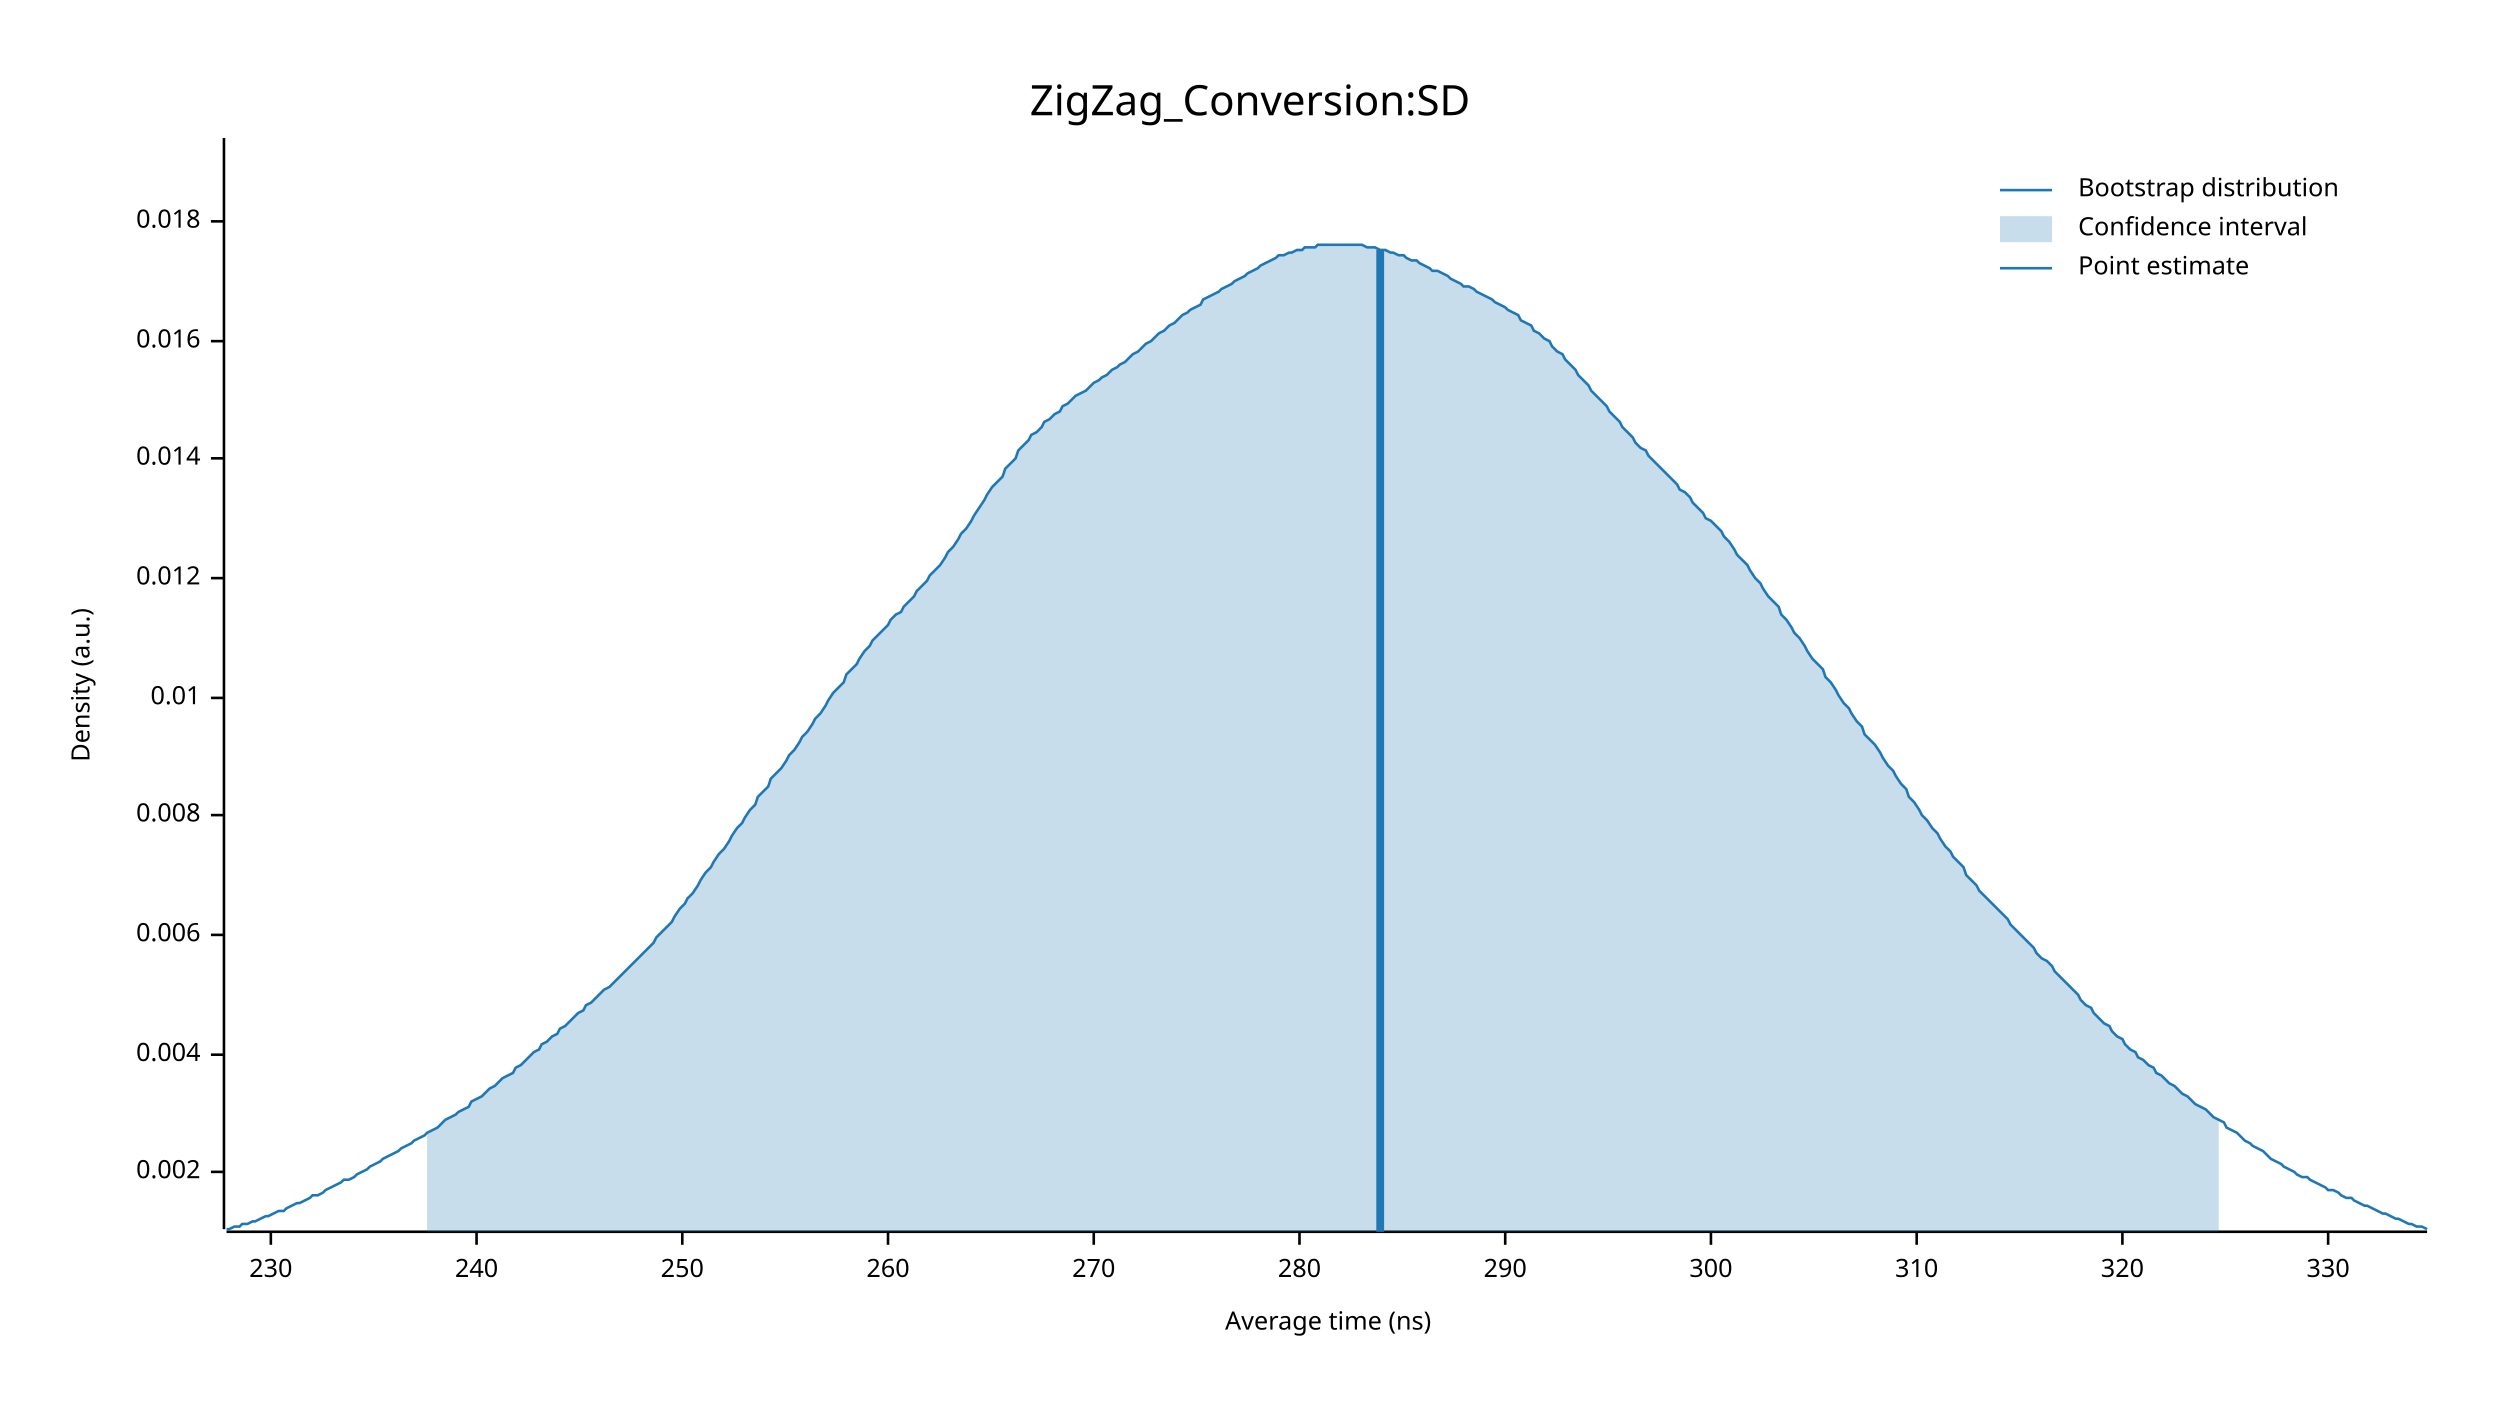
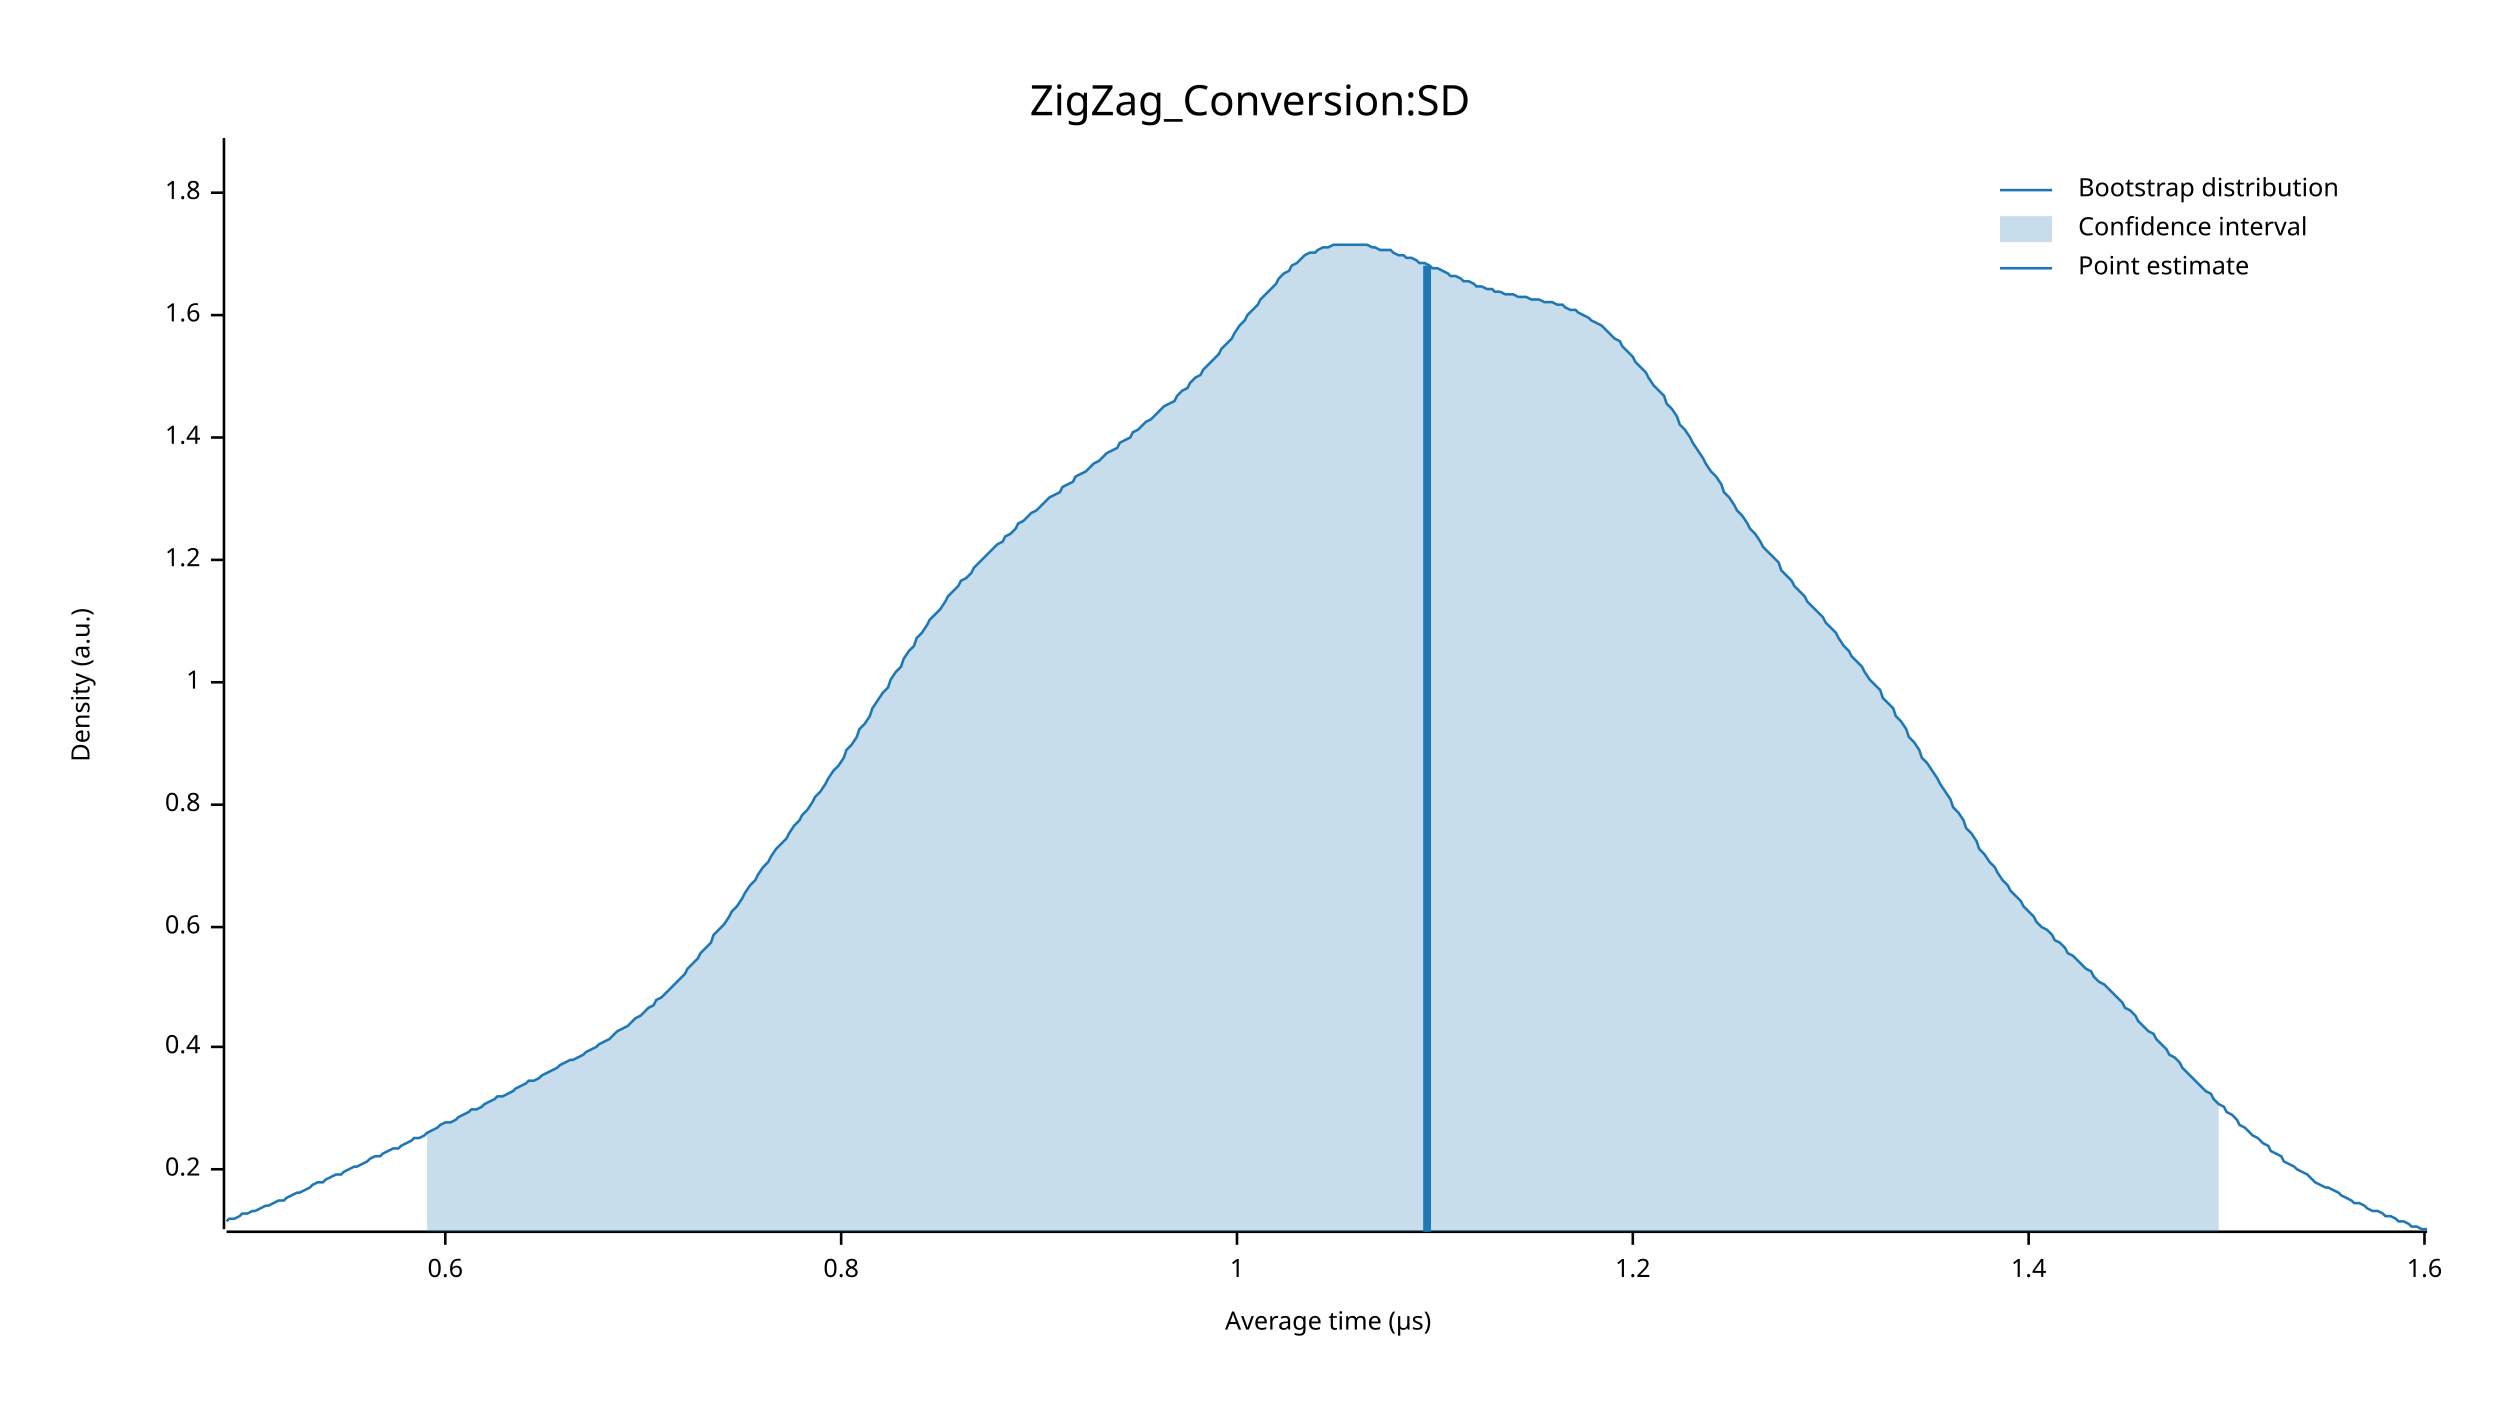
<svg xmlns="http://www.w3.org/2000/svg" width="960" height="540" viewBox="0 0 960 540">
  <text x="480" y="32" dy="0.76em" text-anchor="middle" font-family="sans-serif" font-size="16.129" opacity="1" fill="#000000">
ZigZag_Conversion:SD
</text>
  <text x="27" y="263" dy="0.76em" text-anchor="middle" font-family="sans-serif" font-size="9.677" opacity="1" fill="#000000" transform="rotate(270, 27, 263)">
Density (a.u.)
</text>
  <text x="510" y="513" dy="-0.5ex" text-anchor="middle" font-family="sans-serif" font-size="9.677" opacity="1" fill="#000000">
- Average time (ns)
+ Average time (µs)
</text>
  <polyline fill="none" opacity="1" stroke="#000000" stroke-width="1" points="86,53 86,472 " />
-   <text x="77" y="450" dy="0.5ex" text-anchor="end" font-family="sans-serif" font-size="9.677" opacity="1" fill="#000000">
- 0.002
+   <text x="77" y="449" dy="0.5ex" text-anchor="end" font-family="sans-serif" font-size="9.677" opacity="1" fill="#000000">
+ 0.2
</text>
-   <polyline fill="none" opacity="1" stroke="#000000" stroke-width="1" points="81,450 86,450 " />
-   <text x="77" y="405" dy="0.5ex" text-anchor="end" font-family="sans-serif" font-size="9.677" opacity="1" fill="#000000">
- 0.004
+   <polyline fill="none" opacity="1" stroke="#000000" stroke-width="1" points="81,449 86,449 " />
+   <text x="77" y="402" dy="0.5ex" text-anchor="end" font-family="sans-serif" font-size="9.677" opacity="1" fill="#000000">
+ 0.4
</text>
-   <polyline fill="none" opacity="1" stroke="#000000" stroke-width="1" points="81,405 86,405 " />
-   <text x="77" y="359" dy="0.5ex" text-anchor="end" font-family="sans-serif" font-size="9.677" opacity="1" fill="#000000">
- 0.006
+   <polyline fill="none" opacity="1" stroke="#000000" stroke-width="1" points="81,402 86,402 " />
+   <text x="77" y="356" dy="0.5ex" text-anchor="end" font-family="sans-serif" font-size="9.677" opacity="1" fill="#000000">
+ 0.6
</text>
-   <polyline fill="none" opacity="1" stroke="#000000" stroke-width="1" points="81,359 86,359 " />
-   <text x="77" y="313" dy="0.5ex" text-anchor="end" font-family="sans-serif" font-size="9.677" opacity="1" fill="#000000">
- 0.008
+   <polyline fill="none" opacity="1" stroke="#000000" stroke-width="1" points="81,356 86,356 " />
+   <text x="77" y="309" dy="0.5ex" text-anchor="end" font-family="sans-serif" font-size="9.677" opacity="1" fill="#000000">
+ 0.8
</text>
-   <polyline fill="none" opacity="1" stroke="#000000" stroke-width="1" points="81,313 86,313 " />
-   <text x="77" y="268" dy="0.5ex" text-anchor="end" font-family="sans-serif" font-size="9.677" opacity="1" fill="#000000">
- 0.01
+   <polyline fill="none" opacity="1" stroke="#000000" stroke-width="1" points="81,309 86,309 " />
+   <text x="77" y="262" dy="0.5ex" text-anchor="end" font-family="sans-serif" font-size="9.677" opacity="1" fill="#000000">
+ 1
</text>
-   <polyline fill="none" opacity="1" stroke="#000000" stroke-width="1" points="81,268 86,268 " />
-   <text x="77" y="222" dy="0.5ex" text-anchor="end" font-family="sans-serif" font-size="9.677" opacity="1" fill="#000000">
- 0.012
+   <polyline fill="none" opacity="1" stroke="#000000" stroke-width="1" points="81,262 86,262 " />
+   <text x="77" y="215" dy="0.5ex" text-anchor="end" font-family="sans-serif" font-size="9.677" opacity="1" fill="#000000">
+ 1.2
</text>
-   <polyline fill="none" opacity="1" stroke="#000000" stroke-width="1" points="81,222 86,222 " />
-   <text x="77" y="176" dy="0.5ex" text-anchor="end" font-family="sans-serif" font-size="9.677" opacity="1" fill="#000000">
- 0.014
+   <polyline fill="none" opacity="1" stroke="#000000" stroke-width="1" points="81,215 86,215 " />
+   <text x="77" y="168" dy="0.5ex" text-anchor="end" font-family="sans-serif" font-size="9.677" opacity="1" fill="#000000">
+ 1.4
</text>
-   <polyline fill="none" opacity="1" stroke="#000000" stroke-width="1" points="81,176 86,176 " />
-   <text x="77" y="131" dy="0.5ex" text-anchor="end" font-family="sans-serif" font-size="9.677" opacity="1" fill="#000000">
- 0.016
+   <polyline fill="none" opacity="1" stroke="#000000" stroke-width="1" points="81,168 86,168 " />
+   <text x="77" y="121" dy="0.5ex" text-anchor="end" font-family="sans-serif" font-size="9.677" opacity="1" fill="#000000">
+ 1.6
</text>
-   <polyline fill="none" opacity="1" stroke="#000000" stroke-width="1" points="81,131 86,131 " />
-   <text x="77" y="85" dy="0.5ex" text-anchor="end" font-family="sans-serif" font-size="9.677" opacity="1" fill="#000000">
- 0.018
+   <polyline fill="none" opacity="1" stroke="#000000" stroke-width="1" points="81,121 86,121 " />
+   <text x="77" y="74" dy="0.5ex" text-anchor="end" font-family="sans-serif" font-size="9.677" opacity="1" fill="#000000">
+ 1.8
</text>
-   <polyline fill="none" opacity="1" stroke="#000000" stroke-width="1" points="81,85 86,85 " />
+   <polyline fill="none" opacity="1" stroke="#000000" stroke-width="1" points="81,74 86,74 " />
  <polyline fill="none" opacity="1" stroke="#000000" stroke-width="1" points="87,473 932,473 " />
-   <text x="104" y="483" dy="0.76em" text-anchor="middle" font-family="sans-serif" font-size="9.677" opacity="1" fill="#000000">
- 230
+   <text x="171" y="483" dy="0.76em" text-anchor="middle" font-family="sans-serif" font-size="9.677" opacity="1" fill="#000000">
+ 0.6
</text>
-   <polyline fill="none" opacity="1" stroke="#000000" stroke-width="1" points="104,473 104,478 " />
-   <text x="183" y="483" dy="0.76em" text-anchor="middle" font-family="sans-serif" font-size="9.677" opacity="1" fill="#000000">
- 240
+   <polyline fill="none" opacity="1" stroke="#000000" stroke-width="1" points="171,473 171,478 " />
+   <text x="323" y="483" dy="0.76em" text-anchor="middle" font-family="sans-serif" font-size="9.677" opacity="1" fill="#000000">
+ 0.8
</text>
-   <polyline fill="none" opacity="1" stroke="#000000" stroke-width="1" points="183,473 183,478 " />
-   <text x="262" y="483" dy="0.76em" text-anchor="middle" font-family="sans-serif" font-size="9.677" opacity="1" fill="#000000">
- 250
+   <polyline fill="none" opacity="1" stroke="#000000" stroke-width="1" points="323,473 323,478 " />
+   <text x="475" y="483" dy="0.76em" text-anchor="middle" font-family="sans-serif" font-size="9.677" opacity="1" fill="#000000">
+ 1
</text>
-   <polyline fill="none" opacity="1" stroke="#000000" stroke-width="1" points="262,473 262,478 " />
-   <text x="341" y="483" dy="0.76em" text-anchor="middle" font-family="sans-serif" font-size="9.677" opacity="1" fill="#000000">
- 260
+   <polyline fill="none" opacity="1" stroke="#000000" stroke-width="1" points="475,473 475,478 " />
+   <text x="627" y="483" dy="0.76em" text-anchor="middle" font-family="sans-serif" font-size="9.677" opacity="1" fill="#000000">
+ 1.2
</text>
-   <polyline fill="none" opacity="1" stroke="#000000" stroke-width="1" points="341,473 341,478 " />
-   <text x="420" y="483" dy="0.76em" text-anchor="middle" font-family="sans-serif" font-size="9.677" opacity="1" fill="#000000">
- 270
+   <polyline fill="none" opacity="1" stroke="#000000" stroke-width="1" points="627,473 627,478 " />
+   <text x="779" y="483" dy="0.76em" text-anchor="middle" font-family="sans-serif" font-size="9.677" opacity="1" fill="#000000">
+ 1.4
</text>
-   <polyline fill="none" opacity="1" stroke="#000000" stroke-width="1" points="420,473 420,478 " />
-   <text x="499" y="483" dy="0.76em" text-anchor="middle" font-family="sans-serif" font-size="9.677" opacity="1" fill="#000000">
- 280
+   <polyline fill="none" opacity="1" stroke="#000000" stroke-width="1" points="779,473 779,478 " />
+   <text x="931" y="483" dy="0.76em" text-anchor="middle" font-family="sans-serif" font-size="9.677" opacity="1" fill="#000000">
+ 1.6
</text>
-   <polyline fill="none" opacity="1" stroke="#000000" stroke-width="1" points="499,473 499,478 " />
-   <text x="578" y="483" dy="0.76em" text-anchor="middle" font-family="sans-serif" font-size="9.677" opacity="1" fill="#000000">
- 290
- </text>
-   <polyline fill="none" opacity="1" stroke="#000000" stroke-width="1" points="578,473 578,478 " />
-   <text x="657" y="483" dy="0.76em" text-anchor="middle" font-family="sans-serif" font-size="9.677" opacity="1" fill="#000000">
- 300
- </text>
-   <polyline fill="none" opacity="1" stroke="#000000" stroke-width="1" points="657,473 657,478 " />
-   <text x="736" y="483" dy="0.76em" text-anchor="middle" font-family="sans-serif" font-size="9.677" opacity="1" fill="#000000">
- 310
- </text>
-   <polyline fill="none" opacity="1" stroke="#000000" stroke-width="1" points="736,473 736,478 " />
-   <text x="815" y="483" dy="0.76em" text-anchor="middle" font-family="sans-serif" font-size="9.677" opacity="1" fill="#000000">
- 320
- </text>
-   <polyline fill="none" opacity="1" stroke="#000000" stroke-width="1" points="815,473 815,478 " />
-   <text x="894" y="483" dy="0.76em" text-anchor="middle" font-family="sans-serif" font-size="9.677" opacity="1" fill="#000000">
- 330
- </text>
-   <polyline fill="none" opacity="1" stroke="#000000" stroke-width="1" points="894,473 894,478 " />
-   <polyline fill="none" opacity="1" stroke="#1F78B4" stroke-width="1" points="87,472 88,472 90,471 92,471 93,470 95,470 97,469 98,469 100,468 102,467 103,467 105,466 107,465 109,465 110,464 112,463 114,462 115,462 117,461 119,460 120,459 122,459 124,458 125,457 127,456 129,455 131,454 132,453 134,453 136,452 137,451 139,450 141,449 142,448 144,447 146,446 147,445 149,444 151,443 153,442 154,441 156,440 158,439 159,438 161,437 163,436 164,435 166,434 168,433 169,432 171,430 173,429 175,428 176,427 178,426 180,425 181,423 183,422 185,421 186,420 188,418 190,417 191,416 193,414 195,413 197,412 198,410 200,409 202,407 203,406 205,404 207,403 208,401 210,400 212,398 214,397 215,395 217,394 219,392 220,391 222,389 224,388 225,386 227,385 229,383 230,382 232,380 234,379 236,377 237,376 239,374 241,372 242,371 244,369 246,367 247,366 249,364 251,362 252,360 254,358 256,356 258,354 259,352 261,349 263,347 264,345 266,343 268,340 269,338 271,335 273,333 274,331 276,328 278,326 280,323 281,321 283,318 285,316 286,314 288,311 290,309 291,306 293,304 295,302 296,299 298,297 300,295 302,292 303,290 305,288 307,285 308,283 310,281 312,278 313,276 315,274 317,271 318,269 320,266 322,264 324,262 325,259 327,257 329,255 330,253 332,250 334,248 335,246 337,244 339,242 341,240 342,238 344,236 346,235 347,233 349,231 351,229 352,227 354,225 356,223 357,221 359,219 361,217 363,214 364,212 366,210 368,207 369,205 371,203 373,200 374,198 376,195 378,192 379,190 381,187 383,185 385,183 386,180 388,178 390,176 391,173 393,171 395,169 396,167 398,166 400,164 401,162 403,161 405,159 407,158 408,156 410,155 412,153 413,152 415,151 417,150 418,149 420,147 422,146 423,145 425,144 427,142 429,141 430,140 432,139 434,137 435,136 437,135 439,133 440,132 442,131 444,129 445,128 447,127 449,125 451,124 452,123 454,121 456,120 457,119 459,118 461,117 462,115 464,114 466,113 468,112 469,111 471,110 473,109 474,108 476,107 478,106 479,105 481,104 483,103 484,102 486,101 488,100 490,99 491,98 493,98 495,97 496,97 498,96 500,96 501,95 503,95 505,95 506,94 508,94 510,94 512,94 513,94 515,94 517,94 518,94 520,94 522,94 523,94 525,95 527,95 528,95 530,96 532,96 534,97 535,97 537,98 539,98 540,99 542,100 544,100 545,101 547,102 549,103 550,104 552,104 554,105 556,106 557,107 559,108 561,109 562,110 564,110 566,111 567,112 569,113 571,114 573,115 574,116 576,117 578,118 579,119 581,120 583,121 584,123 586,124 588,125 589,127 591,128 593,130 595,131 596,133 598,135 600,136 601,138 603,140 605,142 606,144 608,146 610,148 611,150 613,152 615,154 617,156 618,158 620,160 622,162 623,164 625,166 627,168 628,170 630,172 632,173 633,175 635,177 637,179 639,181 640,182 642,184 644,186 645,188 647,189 649,191 650,193 652,195 654,197 655,199 657,200 659,202 661,204 662,206 664,208 666,211 667,213 669,215 671,217 672,219 674,222 676,224 677,226 679,229 681,231 683,233 684,236 686,238 688,241 689,243 691,245 693,248 694,250 696,253 698,255 700,257 701,260 703,262 705,265 706,267 708,270 710,272 711,274 713,277 715,279 716,282 718,284 720,286 722,289 723,291 725,294 727,296 728,298 730,301 732,303 733,306 735,308 737,311 738,313 740,315 742,318 744,320 745,322 747,325 749,327 750,329 752,331 754,333 755,336 757,338 759,340 760,342 762,344 764,346 766,348 767,349 769,351 771,353 772,355 774,357 776,359 777,360 779,362 781,364 782,366 784,368 786,369 788,371 789,373 791,375 793,377 794,378 796,380 798,382 799,384 801,386 803,387 804,389 806,391 808,393 810,394 811,396 813,398 815,399 816,401 818,403 820,404 821,406 823,407 825,409 827,410 828,412 830,413 832,415 833,416 835,417 837,419 838,420 840,421 842,423 843,424 845,425 847,426 849,428 850,429 852,430 854,431 855,433 857,434 859,435 860,436 862,438 864,439 865,440 867,441 869,442 871,444 872,445 874,446 876,447 877,448 879,449 881,450 882,451 884,452 886,452 887,453 889,454 891,455 893,456 894,457 896,457 898,458 899,459 901,460 903,460 904,461 906,462 908,463 909,463 911,464 913,465 915,466 916,466 918,467 920,468 921,468 923,469 925,470 926,470 928,471 930,471 932,472 " />
-   <polygon opacity="0.25" fill="#1F78B4" points="164,435 166,434 168,433 169,432 171,430 173,429 175,428 176,427 178,426 180,425 181,423 183,422 185,421 186,420 188,418 190,417 191,416 193,414 195,413 197,412 198,410 200,409 202,407 203,406 205,404 207,403 208,401 210,400 212,398 214,397 215,395 217,394 219,392 220,391 222,389 224,388 225,386 227,385 229,383 230,382 232,380 234,379 236,377 237,376 239,374 241,372 242,371 244,369 246,367 247,366 249,364 251,362 252,360 254,358 256,356 258,354 259,352 261,349 263,347 264,345 266,343 268,340 269,338 271,335 273,333 274,331 276,328 278,326 280,323 281,321 283,318 285,316 286,314 288,311 290,309 291,306 293,304 295,302 296,299 298,297 300,295 302,292 303,290 305,288 307,285 308,283 310,281 312,278 313,276 315,274 317,271 318,269 320,266 322,264 324,262 325,259 327,257 329,255 330,253 332,250 334,248 335,246 337,244 339,242 341,240 342,238 344,236 346,235 347,233 349,231 351,229 352,227 354,225 356,223 357,221 359,219 361,217 363,214 364,212 366,210 368,207 369,205 371,203 373,200 374,198 376,195 378,192 379,190 381,187 383,185 385,183 386,180 388,178 390,176 391,173 393,171 395,169 396,167 398,166 400,164 401,162 403,161 405,159 407,158 408,156 410,155 412,153 413,152 415,151 417,150 418,149 420,147 422,146 423,145 425,144 427,142 429,141 430,140 432,139 434,137 435,136 437,135 439,133 440,132 442,131 444,129 445,128 447,127 449,125 451,124 452,123 454,121 456,120 457,119 459,118 461,117 462,115 464,114 466,113 468,112 469,111 471,110 473,109 474,108 476,107 478,106 479,105 481,104 483,103 484,102 486,101 488,100 490,99 491,98 493,98 495,97 496,97 498,96 500,96 501,95 503,95 505,95 506,94 508,94 510,94 512,94 513,94 515,94 517,94 518,94 520,94 522,94 523,94 525,95 527,95 528,95 530,96 532,96 534,97 535,97 537,98 539,98 540,99 542,100 544,100 545,101 547,102 549,103 550,104 552,104 554,105 556,106 557,107 559,108 561,109 562,110 564,110 566,111 567,112 569,113 571,114 573,115 574,116 576,117 578,118 579,119 581,120 583,121 584,123 586,124 588,125 589,127 591,128 593,130 595,131 596,133 598,135 600,136 601,138 603,140 605,142 606,144 608,146 610,148 611,150 613,152 615,154 617,156 618,158 620,160 622,162 623,164 625,166 627,168 628,170 630,172 632,173 633,175 635,177 637,179 639,181 640,182 642,184 644,186 645,188 647,189 649,191 650,193 652,195 654,197 655,199 657,200 659,202 661,204 662,206 664,208 666,211 667,213 669,215 671,217 672,219 674,222 676,224 677,226 679,229 681,231 683,233 684,236 686,238 688,241 689,243 691,245 693,248 694,250 696,253 698,255 700,257 701,260 703,262 705,265 706,267 708,270 710,272 711,274 713,277 715,279 716,282 718,284 720,286 722,289 723,291 725,294 727,296 728,298 730,301 732,303 733,306 735,308 737,311 738,313 740,315 742,318 744,320 745,322 747,325 749,327 750,329 752,331 754,333 755,336 757,338 759,340 760,342 762,344 764,346 766,348 767,349 769,351 771,353 772,355 774,357 776,359 777,360 779,362 781,364 782,366 784,368 786,369 788,371 789,373 791,375 793,377 794,378 796,380 798,382 799,384 801,386 803,387 804,389 806,391 808,393 810,394 811,396 813,398 815,399 816,401 818,403 820,404 821,406 823,407 825,409 827,410 828,412 830,413 832,415 833,416 835,417 837,419 838,420 840,421 842,423 843,424 845,425 847,426 849,428 850,429 852,430 852,473 164,473 " />
-   <polyline fill="none" opacity="1" stroke="#1F78B4" stroke-width="3" points="530,473 530,96 " />
+   <polyline fill="none" opacity="1" stroke="#000000" stroke-width="1" points="931,473 931,478 " />
+   <polyline fill="none" opacity="1" stroke="#1F78B4" stroke-width="1" points="87,469 88,468 90,468 92,467 93,466 95,466 97,465 98,465 100,464 102,463 103,463 105,462 107,461 109,461 110,460 112,459 114,458 115,458 117,457 119,456 120,455 122,454 124,454 125,453 127,452 129,451 131,451 132,450 134,449 136,448 137,448 139,447 141,446 142,445 144,444 146,444 147,443 149,442 151,441 153,441 154,440 156,439 158,438 159,437 161,437 163,436 164,435 166,434 168,433 169,432 171,431 173,431 175,430 176,429 178,428 180,427 181,426 183,426 185,425 186,424 188,423 190,422 191,421 193,421 195,420 197,419 198,418 200,417 202,416 203,415 205,415 207,414 208,413 210,412 212,411 214,410 215,409 217,408 219,407 220,407 222,406 224,405 225,404 227,403 229,402 230,401 232,400 234,399 236,397 237,396 239,395 241,394 242,393 244,391 246,390 247,389 249,387 251,386 252,384 254,383 256,381 258,379 259,378 261,376 263,374 264,372 266,370 268,368 269,366 271,364 273,362 274,359 276,357 278,355 280,352 281,350 283,348 285,345 286,343 288,340 290,338 291,336 293,333 295,331 296,329 298,326 300,324 302,322 303,320 305,317 307,315 308,313 310,311 312,308 313,306 315,304 317,301 318,299 320,296 322,294 324,291 325,288 327,286 329,283 330,280 332,278 334,275 335,272 337,269 339,266 341,264 342,261 344,258 346,256 347,253 349,250 351,248 352,245 354,243 356,240 357,238 359,236 361,234 363,231 364,229 366,227 368,225 369,223 371,222 373,220 374,218 376,216 378,214 379,213 381,211 383,209 385,208 386,206 388,205 390,203 391,201 393,200 395,198 396,197 398,196 400,194 401,193 403,191 405,190 407,189 408,187 410,186 412,185 413,183 415,182 417,181 418,180 420,178 422,177 423,176 425,174 427,173 429,172 430,170 432,169 434,168 435,166 437,165 439,163 440,162 442,161 444,159 445,158 447,156 449,155 451,154 452,152 454,150 456,149 457,147 459,145 461,144 462,142 464,140 466,138 468,136 469,134 471,132 473,130 474,128 476,125 478,123 479,121 481,119 483,117 484,115 486,113 488,111 490,109 491,107 493,105 495,104 496,102 498,101 500,99 501,98 503,97 505,97 506,96 508,95 510,95 512,94 513,94 515,94 517,94 518,94 520,94 522,94 523,94 525,94 527,95 528,95 530,96 532,96 534,96 535,97 537,98 539,98 540,99 542,99 544,100 545,101 547,101 549,102 550,103 552,103 554,104 556,105 557,106 559,106 561,107 562,108 564,108 566,109 567,110 569,110 571,111 573,111 574,112 576,112 578,113 579,113 581,113 583,114 584,114 586,114 588,115 589,115 591,115 593,116 595,116 596,116 598,117 600,117 601,118 603,119 605,119 606,120 608,121 610,122 611,123 613,124 615,125 617,127 618,128 620,130 622,131 623,133 625,135 627,137 628,139 630,141 632,143 633,145 635,148 637,150 639,152 640,155 642,157 644,160 645,163 647,165 649,168 650,170 652,173 654,176 655,178 657,181 659,183 661,186 662,189 664,191 666,194 667,196 669,198 671,201 672,203 674,205 676,208 677,210 679,212 681,214 683,216 684,219 686,221 688,223 689,225 691,227 693,229 694,231 696,233 698,235 700,237 701,239 703,241 705,243 706,245 708,248 710,250 711,252 713,254 715,256 716,258 718,261 720,263 722,265 723,268 725,270 727,272 728,275 730,277 732,280 733,283 735,285 737,288 738,291 740,293 742,296 744,299 745,301 747,304 749,307 750,310 752,312 754,315 755,318 757,320 759,323 760,326 762,328 764,331 766,333 767,335 769,338 771,340 772,342 774,344 776,346 777,348 779,350 781,352 782,354 784,356 786,357 788,359 789,361 791,362 793,364 794,366 796,367 798,369 799,370 801,372 803,373 804,375 806,377 808,378 810,380 811,381 813,383 815,385 816,387 818,388 820,390 821,392 823,394 825,396 827,397 828,399 830,401 832,403 833,405 835,406 837,408 838,410 840,412 842,414 843,415 845,417 847,419 849,420 850,422 852,424 854,425 855,427 857,428 859,430 860,432 862,433 864,435 865,436 867,437 869,439 871,440 872,442 874,443 876,444 877,446 879,447 881,448 882,449 884,450 886,451 887,452 889,454 891,455 893,456 894,456 896,457 898,458 899,459 901,460 903,461 904,462 906,462 908,463 909,464 911,465 913,465 915,466 916,467 918,467 920,468 921,469 923,469 925,470 926,471 928,471 930,472 932,472 " />
+   <polygon opacity="0.25" fill="#1F78B4" points="164,435 166,434 168,433 169,432 171,431 173,431 175,430 176,429 178,428 180,427 181,426 183,426 185,425 186,424 188,423 190,422 191,421 193,421 195,420 197,419 198,418 200,417 202,416 203,415 205,415 207,414 208,413 210,412 212,411 214,410 215,409 217,408 219,407 220,407 222,406 224,405 225,404 227,403 229,402 230,401 232,400 234,399 236,397 237,396 239,395 241,394 242,393 244,391 246,390 247,389 249,387 251,386 252,384 254,383 256,381 258,379 259,378 261,376 263,374 264,372 266,370 268,368 269,366 271,364 273,362 274,359 276,357 278,355 280,352 281,350 283,348 285,345 286,343 288,340 290,338 291,336 293,333 295,331 296,329 298,326 300,324 302,322 303,320 305,317 307,315 308,313 310,311 312,308 313,306 315,304 317,301 318,299 320,296 322,294 324,291 325,288 327,286 329,283 330,280 332,278 334,275 335,272 337,269 339,266 341,264 342,261 344,258 346,256 347,253 349,250 351,248 352,245 354,243 356,240 357,238 359,236 361,234 363,231 364,229 366,227 368,225 369,223 371,222 373,220 374,218 376,216 378,214 379,213 381,211 383,209 385,208 386,206 388,205 390,203 391,201 393,200 395,198 396,197 398,196 400,194 401,193 403,191 405,190 407,189 408,187 410,186 412,185 413,183 415,182 417,181 418,180 420,178 422,177 423,176 425,174 427,173 429,172 430,170 432,169 434,168 435,166 437,165 439,163 440,162 442,161 444,159 445,158 447,156 449,155 451,154 452,152 454,150 456,149 457,147 459,145 461,144 462,142 464,140 466,138 468,136 469,134 471,132 473,130 474,128 476,125 478,123 479,121 481,119 483,117 484,115 486,113 488,111 490,109 491,107 493,105 495,104 496,102 498,101 500,99 501,98 503,97 505,97 506,96 508,95 510,95 512,94 513,94 515,94 517,94 518,94 520,94 522,94 523,94 525,94 527,95 528,95 530,96 532,96 534,96 535,97 537,98 539,98 540,99 542,99 544,100 545,101 547,101 549,102 550,103 552,103 554,104 556,105 557,106 559,106 561,107 562,108 564,108 566,109 567,110 569,110 571,111 573,111 574,112 576,112 578,113 579,113 581,113 583,114 584,114 586,114 588,115 589,115 591,115 593,116 595,116 596,116 598,117 600,117 601,118 603,119 605,119 606,120 608,121 610,122 611,123 613,124 615,125 617,127 618,128 620,130 622,131 623,133 625,135 627,137 628,139 630,141 632,143 633,145 635,148 637,150 639,152 640,155 642,157 644,160 645,163 647,165 649,168 650,170 652,173 654,176 655,178 657,181 659,183 661,186 662,189 664,191 666,194 667,196 669,198 671,201 672,203 674,205 676,208 677,210 679,212 681,214 683,216 684,219 686,221 688,223 689,225 691,227 693,229 694,231 696,233 698,235 700,237 701,239 703,241 705,243 706,245 708,248 710,250 711,252 713,254 715,256 716,258 718,261 720,263 722,265 723,268 725,270 727,272 728,275 730,277 732,280 733,283 735,285 737,288 738,291 740,293 742,296 744,299 745,301 747,304 749,307 750,310 752,312 754,315 755,318 757,320 759,323 760,326 762,328 764,331 766,333 767,335 769,338 771,340 772,342 774,344 776,346 777,348 779,350 781,352 782,354 784,356 786,357 788,359 789,361 791,362 793,364 794,366 796,367 798,369 799,370 801,372 803,373 804,375 806,377 808,378 810,380 811,381 813,383 815,385 816,387 818,388 820,390 821,392 823,394 825,396 827,397 828,399 830,401 832,403 833,405 835,406 837,408 838,410 840,412 842,414 843,415 845,417 847,419 849,420 850,422 852,424 852,473 164,473 " />
+   <polyline fill="none" opacity="1" stroke="#1F78B4" stroke-width="3" points="548,473 548,102 " />
  <text x="798" y="68" dy="0.76em" text-anchor="start" font-family="sans-serif" font-size="9.677" opacity="1" fill="#000000">
Bootstrap distribution
</text>
  <text x="798" y="83" dy="0.76em" text-anchor="start" font-family="sans-serif" font-size="9.677" opacity="1" fill="#000000">
Confidence interval
</text>
  <text x="798" y="98" dy="0.76em" text-anchor="start" font-family="sans-serif" font-size="9.677" opacity="1" fill="#000000">
Point estimate
</text>
  <polyline fill="none" opacity="1" stroke="#1F78B4" stroke-width="1" points="768,73 788,73 " />
  <rect x="768" y="83" width="20" height="10" opacity="0.25" fill="#1F78B4" stroke="none" />
  <polyline fill="none" opacity="1" stroke="#1F78B4" stroke-width="1" points="768,103 788,103 " />
</svg>
